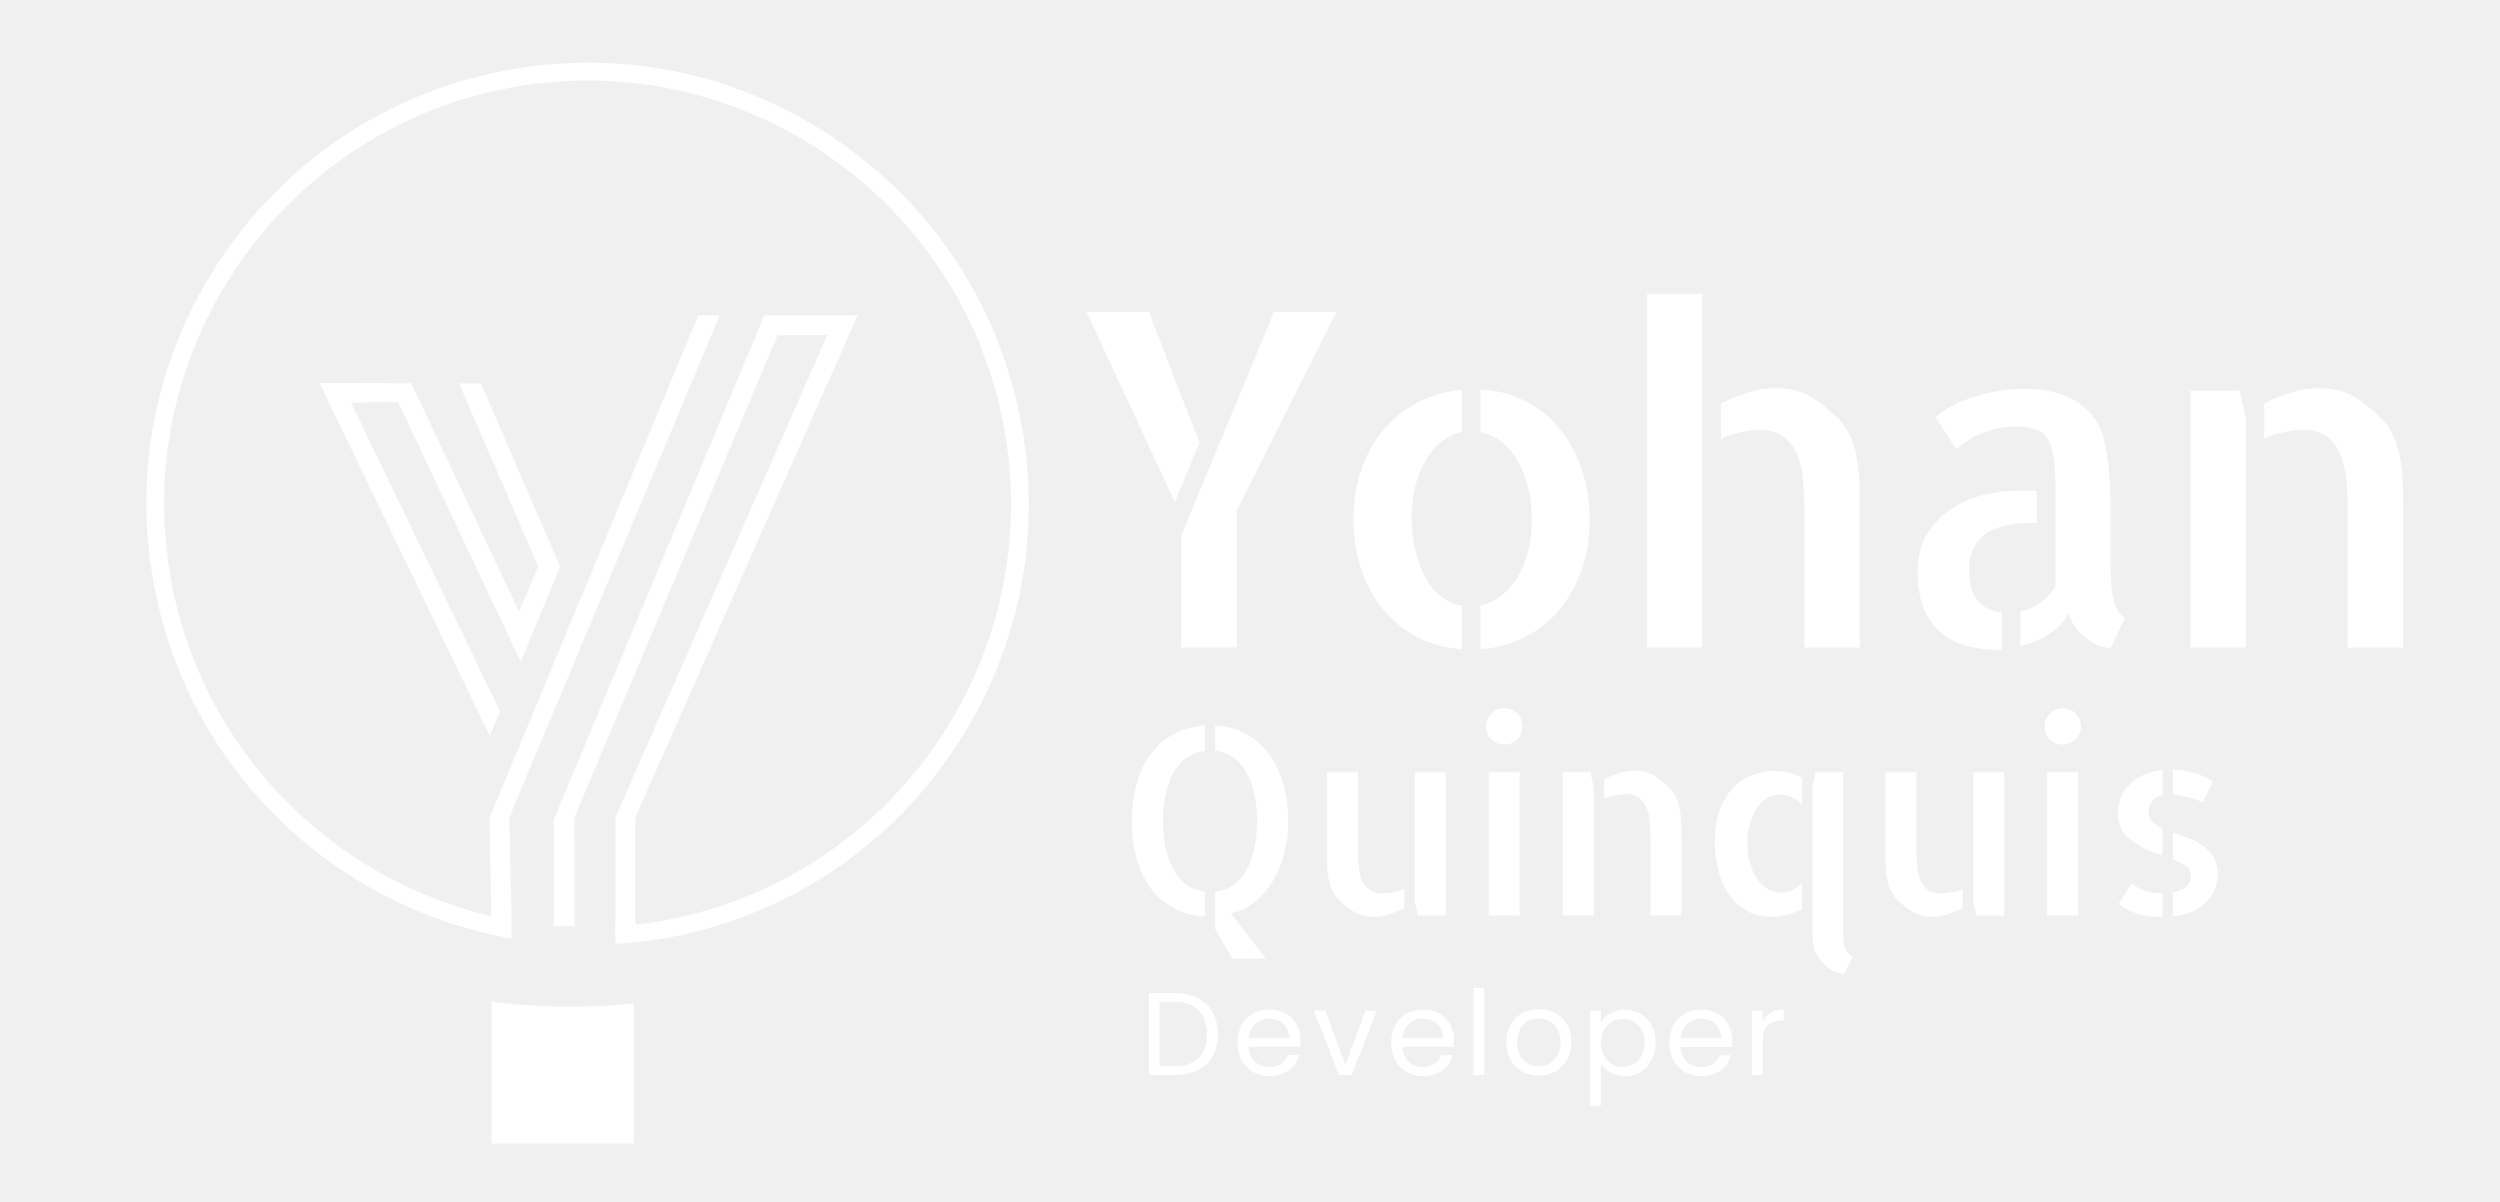
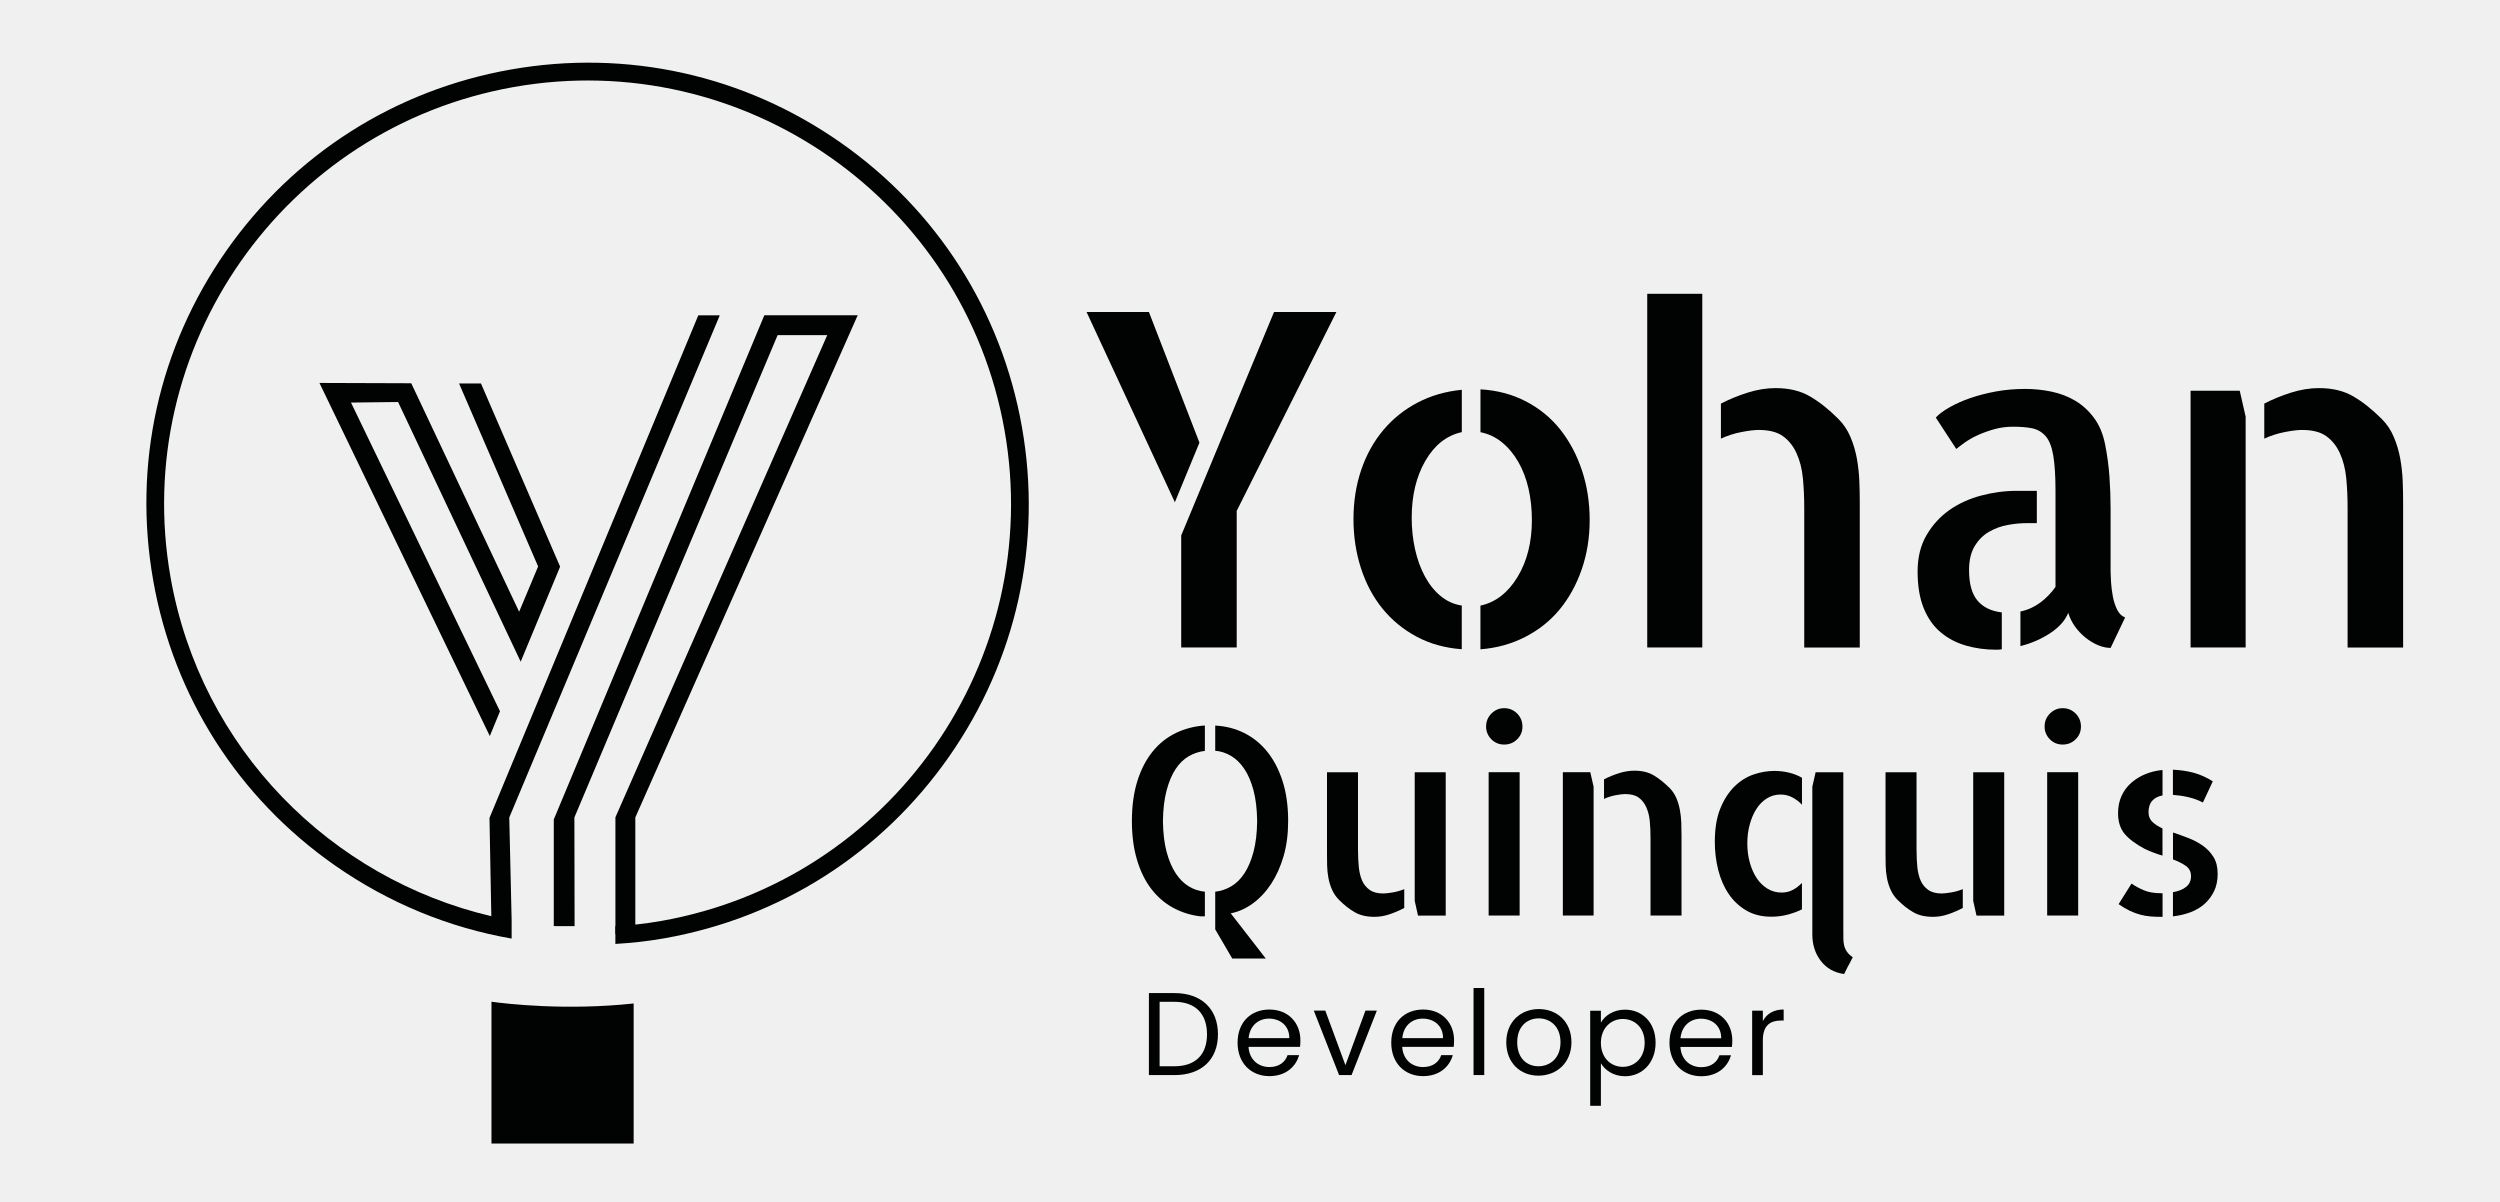
<svg xmlns="http://www.w3.org/2000/svg" version="1.1" id="Calque_1" x="0px" y="0px" viewBox="0 0 630.71 303.12" style="enable-background:new 0 0 630.71 303.12;" xml:space="preserve">
  <style type="text/css">
- 	.st0{fill:#FFFFFF;}
+ 	.st0{fill:#010202;}
	.st1{fill:none;}
- 	.st2{fill:none;stroke:#FFFFFF;stroke-width:0;stroke-linecap:round;stroke-linejoin:round;}
+ 	.st2{fill:#010202;stroke:#FFFFFF;stroke-width:0;stroke-linecap:round;stroke-linejoin:round;}
</style>
  <path class="st0" d="M289.85,78.71l12.75,32.96l-6.2,15.04l-22.28-48H289.85z M321.42,78.71h15.73l-25.15,50.18v34.45H298v-28.25  L321.42,78.71z" />
  <path class="st0" d="M341.46,130.96c0-4.44,0.65-8.57,1.95-12.4c1.3-3.83,3.16-7.18,5.57-10.05s5.3-5.19,8.67-6.95  c3.37-1.76,7.08-2.83,11.14-3.22v10.68c-3.83,0.84-6.89,3.25-9.19,7.23c-2.3,3.98-3.45,8.77-3.45,14.35c0,2.83,0.29,5.51,0.86,8.04  c0.57,2.53,1.4,4.79,2.47,6.78c1.07,1.99,2.39,3.64,3.96,4.94c1.57,1.3,3.35,2.11,5.34,2.41v11.02c-4.21-0.31-8-1.36-11.37-3.16  c-3.37-1.8-6.24-4.15-8.61-7.06c-2.37-2.91-4.19-6.32-5.45-10.22C342.09,139.46,341.46,135.32,341.46,130.96z M373.5,98.23  c4.21,0.23,8.04,1.25,11.48,3.04c3.44,1.8,6.33,4.17,8.67,7.12c2.33,2.95,4.15,6.37,5.45,10.28c1.3,3.9,1.95,8.08,1.95,12.52  c0,4.44-0.67,8.59-2.01,12.46c-1.34,3.87-3.2,7.23-5.57,10.11c-2.37,2.87-5.28,5.19-8.73,6.95c-3.45,1.76-7.2,2.79-11.25,3.1v-11.02  c3.83-0.84,6.95-3.25,9.36-7.23c2.41-3.98,3.62-8.77,3.62-14.35c0-2.83-0.29-5.49-0.86-7.98c-0.57-2.49-1.44-4.73-2.58-6.72  c-1.15-1.99-2.53-3.64-4.13-4.94c-1.61-1.3-3.41-2.14-5.4-2.53V98.23z" />
  <path class="st0" d="M415.57,74.12h13.89v89.23h-13.89V74.12z M463.8,105.7c1.3,1.3,2.31,2.81,3.04,4.54  c0.73,1.72,1.26,3.52,1.61,5.4c0.34,1.88,0.55,3.77,0.63,5.68c0.08,1.91,0.11,3.79,0.11,5.63v34.11v2.3h-14.01v-35.25  c0-2.6-0.11-5.09-0.34-7.46c-0.23-2.37-0.77-4.48-1.61-6.32c-0.84-1.84-1.99-3.27-3.45-4.31c-1.45-1.03-3.48-1.55-6.09-1.55  c-1.07,0-2.51,0.17-4.31,0.52c-1.8,0.34-3.54,0.9-5.22,1.67v-8.84c2.07-1.07,4.31-1.99,6.72-2.76c2.41-0.76,4.77-1.15,7.06-1.15  c3.45,0,6.35,0.71,8.73,2.12C459.06,101.43,461.43,103.32,463.8,105.7z" />
  <path class="st0" d="M496.76,143.82c0,3.45,0.71,6.01,2.12,7.69c1.42,1.68,3.46,2.68,6.14,2.99v9.3c-0.31,0.08-0.8,0.11-1.49,0.11  c-2.6,0-5.11-0.34-7.52-1.03c-2.41-0.69-4.54-1.8-6.37-3.33c-1.84-1.53-3.27-3.56-4.31-6.09c-1.03-2.53-1.55-5.63-1.55-9.3  c0-3.52,0.75-6.56,2.24-9.13c1.49-2.56,3.41-4.67,5.74-6.32c2.33-1.65,5-2.87,7.98-3.67c2.99-0.8,6.01-1.21,9.07-1.21h5.05v8.15  h-2.53c-1.53,0-3.14,0.15-4.82,0.46c-1.68,0.31-3.25,0.88-4.71,1.72c-1.45,0.84-2.66,2.05-3.62,3.62  C497.24,139.36,496.76,141.37,496.76,143.82z M532.47,144.17c0,0.61,0.04,1.51,0.11,2.7c0.08,1.19,0.23,2.39,0.46,3.62  c0.23,1.23,0.59,2.34,1.09,3.33c0.5,1,1.17,1.65,2.01,1.95l-3.67,7.69c-1,0-2.05-0.23-3.16-0.69c-1.11-0.46-2.18-1.11-3.22-1.95  c-1.03-0.84-1.91-1.78-2.64-2.81c-0.73-1.03-1.28-2.16-1.67-3.39c-0.77,1.91-2.28,3.62-4.54,5.11c-2.26,1.49-4.77,2.58-7.52,3.27  v-8.73c1.84-0.38,3.5-1.13,5-2.24c1.49-1.11,2.77-2.43,3.85-3.96v-24.23c0-3.75-0.19-6.74-0.57-8.96c-0.38-2.22-1.03-3.85-1.95-4.88  c-0.92-1.03-2.05-1.68-3.39-1.95c-1.34-0.27-2.93-0.4-4.77-0.4c-1.68,0-3.27,0.21-4.77,0.63c-1.49,0.42-2.87,0.92-4.13,1.49  c-1.26,0.57-2.37,1.21-3.33,1.89c-0.96,0.69-1.67,1.23-2.12,1.61l-5.17-7.92c0.76-0.84,1.91-1.7,3.45-2.58  c1.53-0.88,3.29-1.67,5.28-2.35c1.99-0.69,4.15-1.24,6.49-1.67c2.33-0.42,4.77-0.63,7.29-0.63c2.3,0,4.54,0.23,6.72,0.69  c2.18,0.46,4.17,1.23,5.97,2.3c1.8,1.07,3.37,2.51,4.71,4.31c1.34,1.8,2.28,4.04,2.81,6.72c0.53,2.68,0.9,5.38,1.09,8.1  c0.19,2.72,0.29,5.42,0.29,8.1v14.93V144.17z" />
  <path class="st0" d="M565.05,98.58l1.49,6.55v58.22h-13.89V98.58H565.05z M600.88,105.7c1.3,1.3,2.31,2.81,3.04,4.54  c0.73,1.72,1.26,3.52,1.61,5.4c0.34,1.88,0.55,3.77,0.63,5.68c0.08,1.91,0.11,3.79,0.11,5.63v34.11v2.3h-14.01v-35.25  c0-2.6-0.11-5.09-0.34-7.46c-0.23-2.37-0.77-4.48-1.61-6.32c-0.84-1.84-1.99-3.27-3.45-4.31c-1.45-1.03-3.48-1.55-6.09-1.55  c-1.07,0-2.51,0.17-4.31,0.52c-1.8,0.34-3.54,0.9-5.22,1.67v-8.84c2.07-1.07,4.31-1.99,6.72-2.76c2.41-0.76,4.77-1.15,7.06-1.15  c3.45,0,6.35,0.71,8.73,2.12C596.13,101.43,598.51,103.32,600.88,105.7z" />
  <g>
    <path class="st0" d="M285.56,207.14c0-3.8,0.46-7.17,1.38-10.1c0.92-2.93,2.2-5.41,3.85-7.44c1.64-2.03,3.6-3.59,5.87-4.68   c2.26-1.09,4.7-1.72,7.31-1.89v6.41c-1.45,0.17-2.81,0.62-4.07,1.35c-1.26,0.73-2.36,1.79-3.3,3.21c-0.94,1.41-1.7,3.21-2.28,5.38   c-0.58,2.18-0.89,4.77-0.93,7.76c0.04,3.04,0.35,5.63,0.93,7.79c0.58,2.16,1.35,3.96,2.31,5.42c0.96,1.45,2.07,2.55,3.33,3.3   c1.26,0.75,2.6,1.19,4.01,1.31v6.22h-1.15c-2.48-0.3-4.78-1.03-6.89-2.18s-3.94-2.73-5.48-4.74c-1.54-2.01-2.74-4.44-3.59-7.31   C285.99,214.08,285.56,210.81,285.56,207.14z M324.98,207.14c0,3.25-0.38,6.2-1.15,8.85c-0.77,2.65-1.82,4.98-3.14,6.99   c-1.33,2.01-2.86,3.65-4.62,4.94c-1.75,1.28-3.61,2.12-5.58,2.5l8.85,11.41h-8.46l-4.3-7.37v-9.49c1.45-0.17,2.81-0.63,4.07-1.38   c1.26-0.75,2.36-1.84,3.3-3.27c0.94-1.43,1.7-3.23,2.28-5.38c0.58-2.16,0.89-4.75,0.93-7.79c-0.04-3.03-0.35-5.63-0.93-7.79   c-0.58-2.16-1.35-3.95-2.31-5.38c-0.96-1.43-2.07-2.52-3.33-3.27c-1.26-0.75-2.6-1.19-4.01-1.31v-6.35   c2.61,0.13,5.03,0.75,7.28,1.86c2.24,1.11,4.19,2.68,5.83,4.71c1.64,2.03,2.94,4.51,3.88,7.44   C324.51,199.97,324.98,203.33,324.98,207.14z" />
    <path class="st0" d="M342.61,214.51c0,1.5,0.06,2.9,0.19,4.2c0.13,1.3,0.41,2.45,0.83,3.43c0.43,0.98,1.07,1.77,1.92,2.37   c0.85,0.6,1.99,0.9,3.4,0.9c0.55,0,1.35-0.09,2.37-0.26c1.03-0.17,2.01-0.45,2.95-0.83v4.74c-1.11,0.6-2.32,1.12-3.62,1.57   c-1.3,0.45-2.6,0.67-3.88,0.67c-1.03,0-1.95-0.1-2.76-0.29c-0.81-0.19-1.57-0.49-2.28-0.9c-0.71-0.41-1.38-0.87-2.02-1.38   c-0.64-0.51-1.28-1.09-1.92-1.73c-0.73-0.73-1.3-1.57-1.73-2.53c-0.43-0.96-0.74-1.97-0.93-3.01c-0.19-1.05-0.3-2.1-0.32-3.17   c-0.02-1.07-0.03-2.12-0.03-3.14v-20.32h7.82V214.51z M364.73,194.83v36.16h-6.99l-0.83-3.72v-32.44H364.73z" />
    <path class="st0" d="M384.09,183.29c0,1.28-0.45,2.36-1.35,3.24c-0.9,0.88-1.99,1.31-3.27,1.31s-2.36-0.45-3.24-1.35   c-0.88-0.9-1.31-1.97-1.31-3.21c0-1.28,0.45-2.37,1.35-3.27c0.9-0.9,1.97-1.35,3.21-1.35c1.28,0,2.37,0.45,3.27,1.35   C383.64,180.92,384.09,182.01,384.09,183.29z M383.38,230.98h-7.82v-36.16h7.82V230.98z" />
    <path class="st0" d="M401.21,194.83l0.83,3.65v32.5h-7.76v-36.16H401.21z M421.21,198.8c0.73,0.73,1.29,1.57,1.7,2.53   c0.41,0.96,0.71,1.97,0.9,3.01c0.19,1.05,0.31,2.11,0.35,3.17c0.04,1.07,0.06,2.12,0.06,3.14v19.04v1.28h-7.82V211.3   c0-1.45-0.06-2.84-0.19-4.17c-0.13-1.32-0.43-2.5-0.9-3.53c-0.47-1.03-1.11-1.83-1.92-2.4c-0.81-0.58-1.95-0.87-3.4-0.87   c-0.6,0-1.4,0.1-2.4,0.29c-1,0.19-1.98,0.5-2.92,0.93v-4.94c1.15-0.6,2.4-1.11,3.75-1.54c1.35-0.43,2.66-0.64,3.94-0.64   c1.92,0,3.55,0.4,4.87,1.19C418.56,196.42,419.88,197.48,421.21,198.8z" />
    <path class="st0" d="M432.62,212.39c0-3.33,0.46-6.13,1.38-8.4c0.92-2.26,2.1-4.11,3.56-5.55c1.45-1.43,3.07-2.45,4.84-3.05   c1.77-0.6,3.51-0.9,5.22-0.9c1.32,0,2.59,0.15,3.78,0.45c1.2,0.3,2.26,0.73,3.21,1.28v6.8c-0.73-0.77-1.54-1.39-2.44-1.86   c-0.9-0.47-1.88-0.71-2.95-0.71c-1.28,0-2.45,0.33-3.49,0.99c-1.05,0.66-1.92,1.55-2.63,2.66c-0.71,1.11-1.26,2.41-1.67,3.91   c-0.41,1.5-0.61,3.08-0.61,4.74c0,1.75,0.21,3.39,0.64,4.9c0.43,1.52,1.01,2.83,1.76,3.94c0.75,1.11,1.66,1.99,2.72,2.63   c1.07,0.64,2.24,0.96,3.53,0.96c1.03,0,1.97-0.22,2.82-0.67c0.85-0.45,1.62-1.04,2.31-1.76v6.67c-1.03,0.51-2.2,0.95-3.53,1.31   c-1.33,0.36-2.74,0.54-4.23,0.54c-2.39,0-4.49-0.52-6.28-1.57c-1.79-1.05-3.28-2.45-4.46-4.2c-1.18-1.75-2.05-3.77-2.63-6.06   C432.91,217.19,432.62,214.83,432.62,212.39z M465.05,235.22c0,0.51,0,1.05,0,1.6c0,0.55,0.06,1.11,0.19,1.67   c0.13,0.55,0.36,1.09,0.71,1.6c0.34,0.51,0.83,0.98,1.47,1.41c-0.09,0.13-0.24,0.42-0.45,0.87c-0.21,0.45-0.47,0.93-0.77,1.44   c-0.3,0.55-0.62,1.2-0.96,1.92c-2.48-0.34-4.43-1.44-5.87-3.3c-1.43-1.86-2.15-4.09-2.15-6.7v-37.25l0.83-3.65h6.99V235.22z" />
    <path class="st0" d="M483.52,214.51c0,1.5,0.06,2.9,0.19,4.2c0.13,1.3,0.41,2.45,0.83,3.43c0.43,0.98,1.07,1.77,1.92,2.37   c0.85,0.6,1.99,0.9,3.4,0.9c0.55,0,1.35-0.09,2.37-0.26c1.03-0.17,2.01-0.45,2.95-0.83v4.74c-1.11,0.6-2.32,1.12-3.62,1.57   c-1.3,0.45-2.6,0.67-3.88,0.67c-1.03,0-1.95-0.1-2.76-0.29c-0.81-0.19-1.57-0.49-2.28-0.9c-0.71-0.41-1.38-0.87-2.02-1.38   c-0.64-0.51-1.28-1.09-1.92-1.73c-0.73-0.73-1.3-1.57-1.73-2.53c-0.43-0.96-0.74-1.97-0.93-3.01c-0.19-1.05-0.3-2.1-0.32-3.17   c-0.02-1.07-0.03-2.12-0.03-3.14v-20.32h7.82V214.51z M505.63,194.83v36.16h-6.99l-0.83-3.72v-32.44H505.63z" />
    <path class="st0" d="M524.99,183.29c0,1.28-0.45,2.36-1.35,3.24c-0.9,0.88-1.99,1.31-3.27,1.31s-2.36-0.45-3.24-1.35   c-0.88-0.9-1.31-1.97-1.31-3.21c0-1.28,0.45-2.37,1.35-3.27c0.9-0.9,1.97-1.35,3.21-1.35c1.28,0,2.37,0.45,3.27,1.35   C524.54,180.92,524.99,182.01,524.99,183.29z M524.29,230.98h-7.82v-36.16h7.82V230.98z" />
    <path class="st0" d="M534.35,205.15c0-1.62,0.3-3.09,0.9-4.39c0.6-1.3,1.43-2.41,2.5-3.33c1.07-0.92,2.28-1.64,3.62-2.18   c1.35-0.53,2.75-0.87,4.2-0.99v6.41c-1.11,0.21-1.98,0.66-2.6,1.35c-0.62,0.68-0.93,1.65-0.93,2.88c0,1.03,0.33,1.85,0.99,2.47   c0.66,0.62,1.51,1.16,2.53,1.63v6.86c-0.73-0.21-1.46-0.46-2.21-0.74c-0.75-0.28-1.49-0.59-2.21-0.93c-2.27-1.2-3.96-2.46-5.1-3.78   C534.92,209.08,534.35,207.33,534.35,205.15z M537.75,222.91c0.85,0.6,1.87,1.15,3.05,1.67c1.18,0.51,2.66,0.77,4.46,0.77h0.32   v5.96c-1.07,0-2.05-0.03-2.95-0.1s-1.78-0.21-2.66-0.45c-0.88-0.23-1.76-0.57-2.66-0.99c-0.9-0.43-1.84-0.98-2.82-1.67   L537.75,222.91z M555.76,202.46c-1.15-0.6-2.38-1.05-3.69-1.35c-1.3-0.3-2.6-0.49-3.88-0.58v-6.35c1.92,0.09,3.7,0.35,5.32,0.8   c1.62,0.45,3.21,1.16,4.74,2.15L555.76,202.46z M548.2,210.02c1.28,0.43,2.59,0.9,3.91,1.41c1.32,0.51,2.53,1.15,3.62,1.92   c1.09,0.77,1.99,1.72,2.69,2.85c0.71,1.13,1.06,2.55,1.06,4.26c0,1.67-0.3,3.12-0.9,4.36c-0.6,1.24-1.4,2.31-2.4,3.21   c-1,0.9-2.19,1.6-3.56,2.12c-1.37,0.51-2.84,0.85-4.42,1.03v-6.09c1.45-0.26,2.57-0.72,3.37-1.38c0.79-0.66,1.19-1.55,1.19-2.66   c0-1.11-0.44-1.98-1.31-2.6c-0.88-0.62-1.96-1.16-3.24-1.63V210.02z" />
  </g>
  <g>
    <path class="st0" d="M307.27,260.93c0,6.41-4.18,10.3-10.98,10.3h-6.44v-20.69h6.44C303.09,250.54,307.27,254.51,307.27,260.93z    M296.29,269c5.4,0,8.22-3.03,8.22-8.07c0-5.05-2.82-8.19-8.22-8.19h-3.74V269H296.29z" />
    <path class="st0" d="M320.26,271.49c-4.63,0-8.04-3.26-8.04-8.43c0-5.13,3.29-8.37,8.04-8.37c4.72,0,7.81,3.32,7.81,7.78   c0,0.59-0.03,1.07-0.09,1.63h-13c0.21,3.29,2.52,5.1,5.28,5.1c2.43,0,3.98-1.25,4.57-3h2.91   C326.91,269.18,324.29,271.49,320.26,271.49z M315,261.91h10.27c0.03-3.18-2.34-4.93-5.13-4.93   C317.5,256.98,315.3,258.73,315,261.91z" />
    <path class="st0" d="M334.35,254.96l5.08,13.77l5.05-13.77h2.88l-6.38,16.26h-3.15l-6.38-16.26H334.35z" />
    <path class="st0" d="M359.03,271.49c-4.63,0-8.04-3.26-8.04-8.43c0-5.13,3.29-8.37,8.04-8.37c4.72,0,7.81,3.32,7.81,7.78   c0,0.59-0.03,1.07-0.09,1.63h-13c0.21,3.29,2.52,5.1,5.28,5.1c2.43,0,3.98-1.25,4.57-3h2.91   C365.68,269.18,363.07,271.49,359.03,271.49z M353.78,261.91h10.27c0.03-3.18-2.34-4.93-5.13-4.93   C356.27,256.98,354.07,258.73,353.78,261.91z" />
    <path class="st0" d="M371.75,249.26h2.7v21.96h-2.7V249.26z" />
    <path class="st0" d="M388.11,271.37c-4.6,0-8.1-3.26-8.1-8.43c0-5.13,3.62-8.37,8.22-8.37c4.63,0,8.22,3.24,8.22,8.37   C396.45,268.11,392.74,271.37,388.11,271.37z M388.11,269c2.82,0,5.58-1.93,5.58-6.05c0-4.1-2.7-6.03-5.49-6.03   c-2.85,0-5.43,1.93-5.43,6.03C382.77,267.07,385.29,269,388.11,269z" />
    <path class="st0" d="M409.96,254.72c4.36,0,7.72,3.26,7.72,8.34c0,5.05-3.35,8.46-7.72,8.46c-2.97,0-5.08-1.6-6.08-3.26v10.71h-2.7   v-23.98h2.7v3C404.85,256.27,406.99,254.72,409.96,254.72z M409.4,257.07c-2.94,0-5.52,2.26-5.52,6.03c0,3.83,2.58,6.05,5.52,6.05   c3,0,5.52-2.26,5.52-6.08S412.39,257.07,409.4,257.07z" />
    <path class="st0" d="M429.22,271.52c-4.63,0-8.04-3.26-8.04-8.43c0-5.13,3.29-8.37,8.04-8.37c4.72,0,7.81,3.32,7.81,7.78   c0,0.59-0.03,1.07-0.09,1.63h-13c0.21,3.29,2.52,5.1,5.28,5.1c2.43,0,3.98-1.25,4.57-3h2.91   C435.86,269.21,433.25,271.52,429.22,271.52z M423.96,261.93h10.27c0.03-3.18-2.34-4.93-5.13-4.93   C426.46,257.01,424.26,258.76,423.96,261.93z" />
    <path class="st0" d="M444.74,271.24h-2.7v-16.26h2.7v2.64c0.92-1.81,2.67-2.94,5.25-2.94v2.79h-0.71c-2.58,0-4.54,1.16-4.54,4.93   V271.24z" />
  </g>
  <path class="st1" d="M154.84,233.62v-8.51V233.62c3.99-0.25,8-0.69,12.03-1.41c58-10.25,96.86-65.78,86.61-123.78  c-10.25-58-65.78-96.86-123.78-86.61c-58,10.25-96.86,65.78-86.61,123.78c7.98,45.14,43.38,78.68,86.03,86.5v-3.24v3.24  C137.46,233.64,146.08,234.17,154.84,233.62z" />
  <g>
    <g>
      <path class="st0" d="M257.82,107.75c-5.17-29.27-21.43-54.78-45.79-71.81c-24.35-17.04-53.89-23.58-83.16-18.4    C99.6,22.71,74.1,38.97,57.06,63.32s-23.58,53.89-18.4,83.16c5.17,29.27,21.43,54.78,45.79,71.82    c13.58,9.5,28.78,15.73,44.63,18.49v-3.05v-1.53c0,0,0,0,0,0l-0.6-25.97l53.11-126.69l-5.42,0l-52.49,126.34l-0.19,0.47    l0.46,24.78c-40.34-9.48-73.25-42.09-80.91-85.41c-10.25-58,28.6-113.53,86.61-123.78c58-10.25,113.53,28.6,123.78,86.61    c10.25,58.01-28.6,113.53-86.61,123.78c-4.03,0.71-7.58,1.08-11.57,1.33v4.47c4.26-0.26,8.07-0.66,12.34-1.42    c29.27-5.17,54.78-21.43,71.81-45.79C256.45,166.56,262.99,137.02,257.82,107.75z" />
      <line class="st2" x1="129.11" y1="233.64" x2="129.11" y2="232.11" />
    </g>
    <polygon class="st0" points="192.83,79.54 140.08,205.85 139.71,206.72 139.71,233.64 144.96,233.65 144.91,206.23 196.18,84.55    208.7,84.55 155.47,205.71 155.26,206.19 155.26,235.63 160.28,235.63 160.28,206.23 216.38,79.54  " />
    <polygon class="st0" points="88.55,101.56 100.43,101.42 131.36,166.94 141.31,142.96 121.34,96.74 115.81,96.74 135.76,142.91    130.97,154.34 103.75,96.69 80.59,96.61 123.57,185.69 126.14,179.45  " />
  </g>
  <g>
    <path class="st0" d="M123.99,252.72v35.77h35.87v-35.33C142.83,254.99,127.92,253.26,123.99,252.72z" />
  </g>
  <path class="st0" d="M219.37,96.61" />
  <path class="st0" d="M80.59,96.61" />
</svg>
